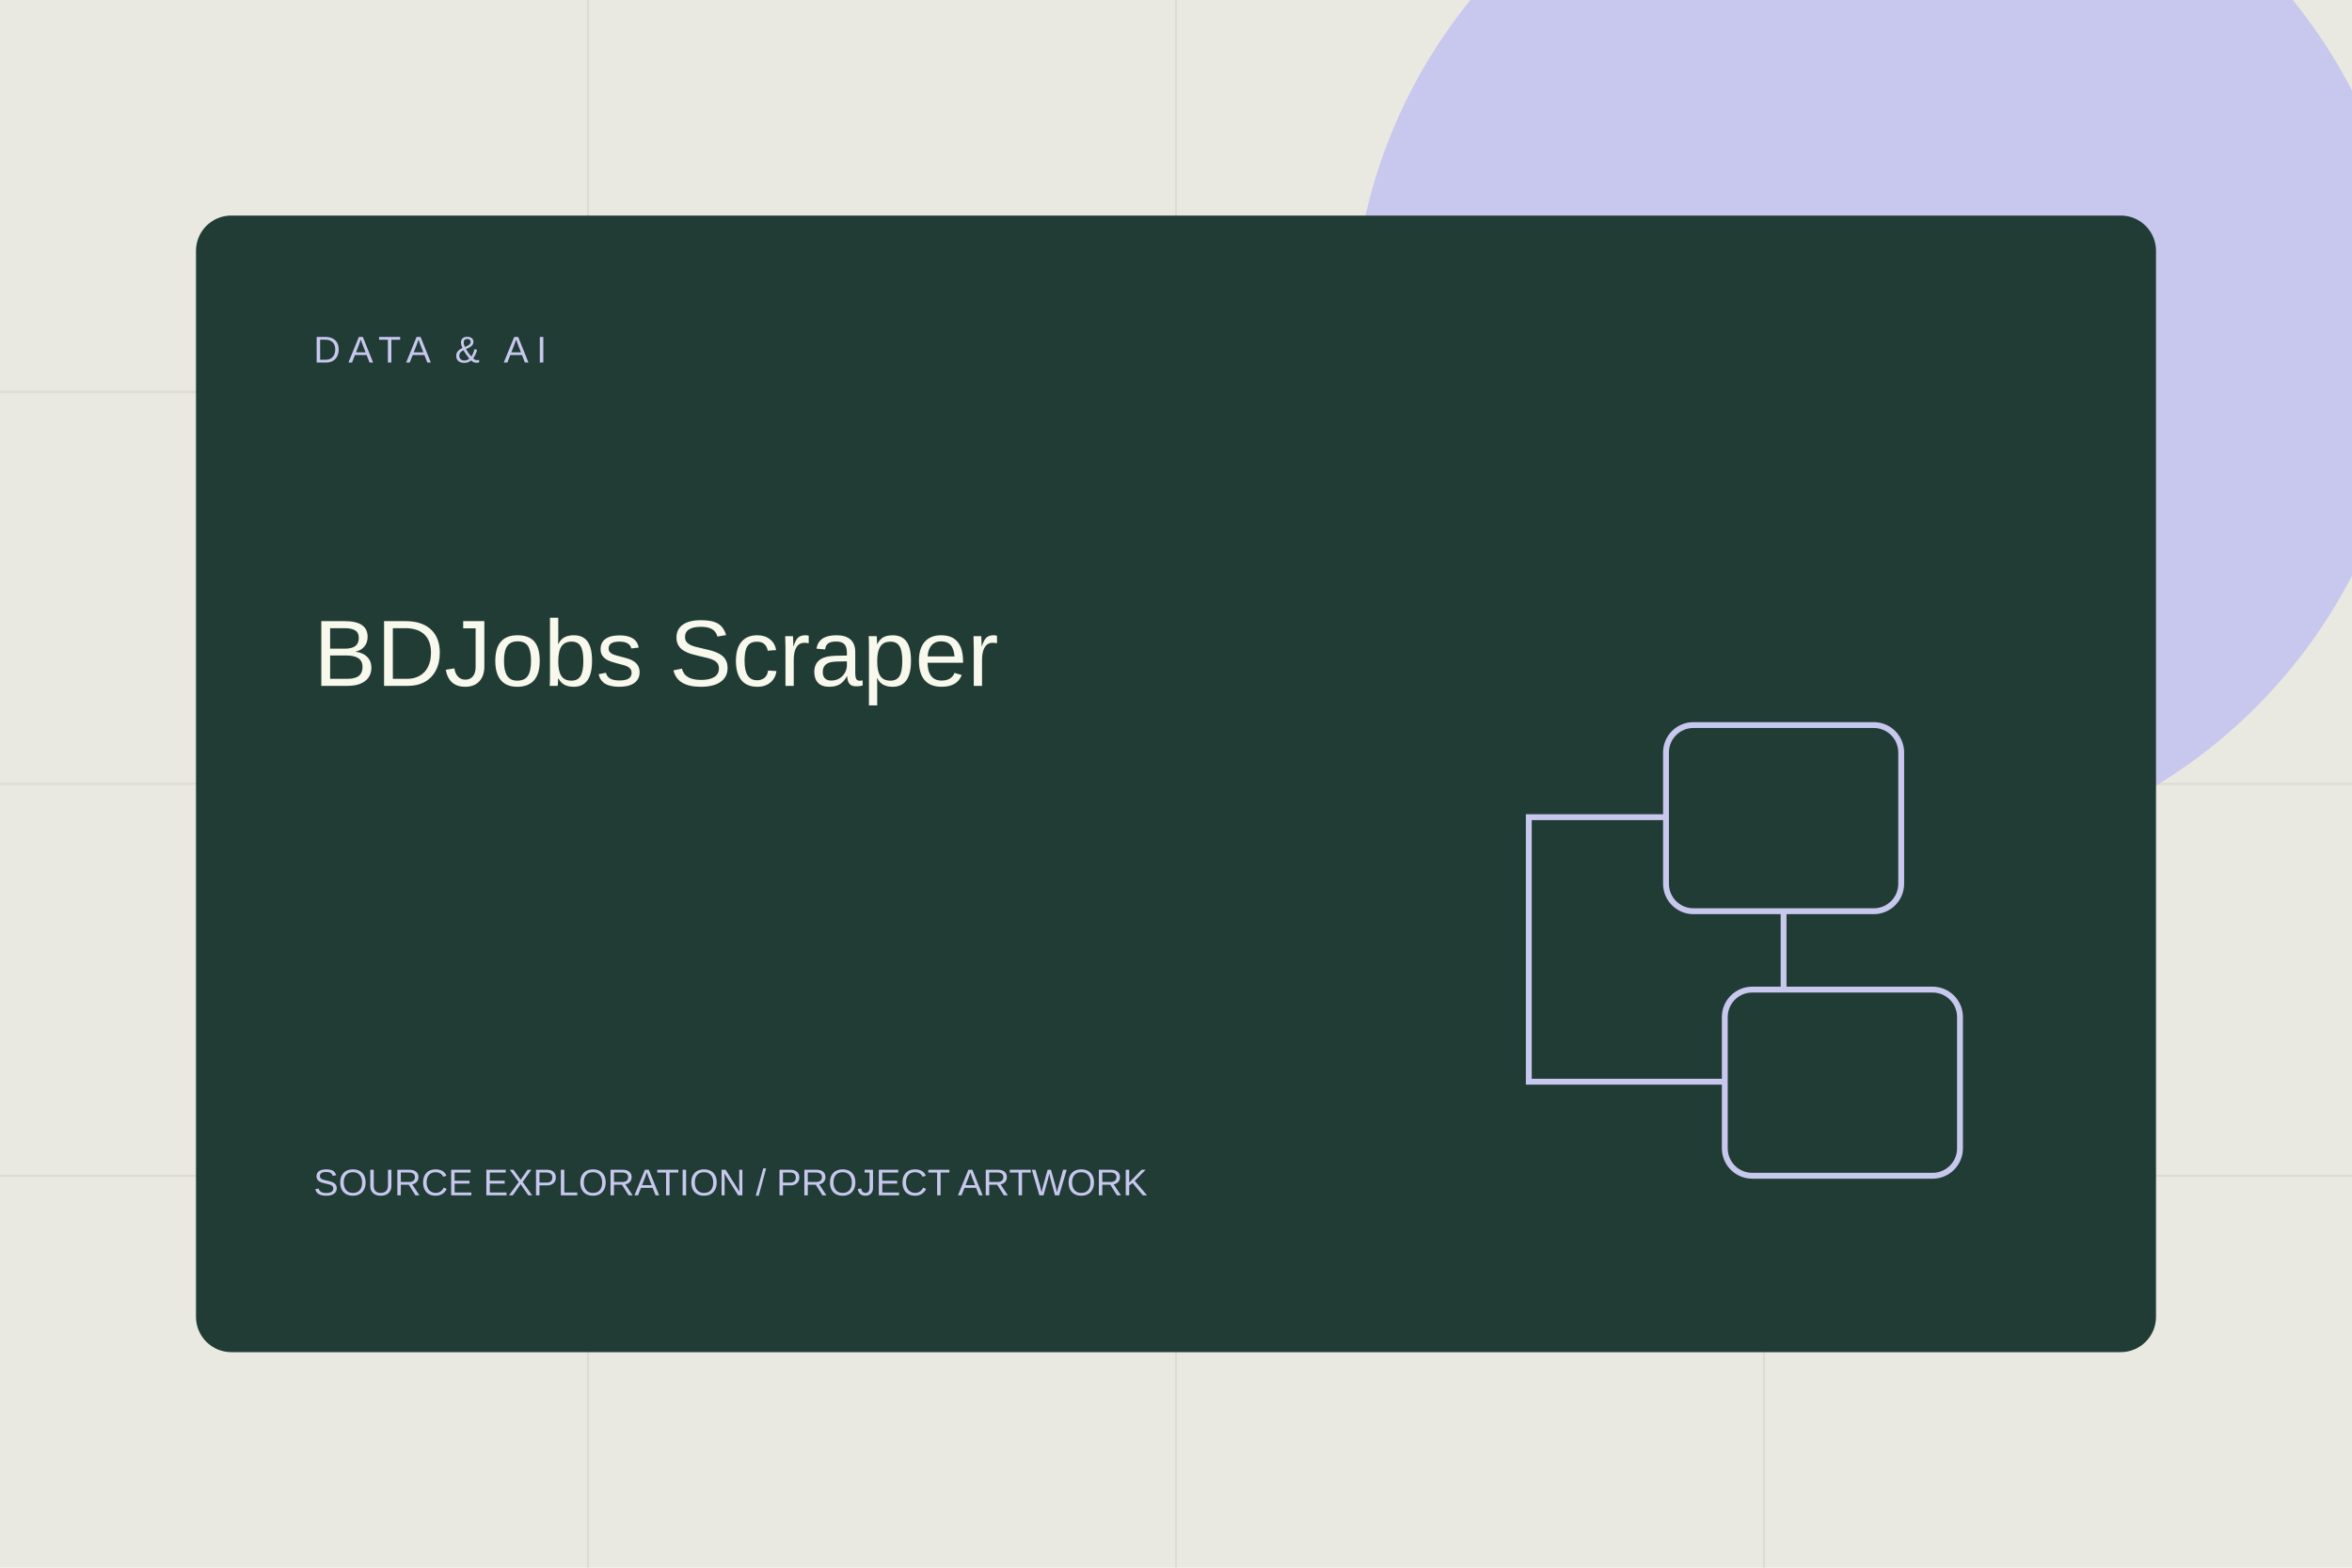
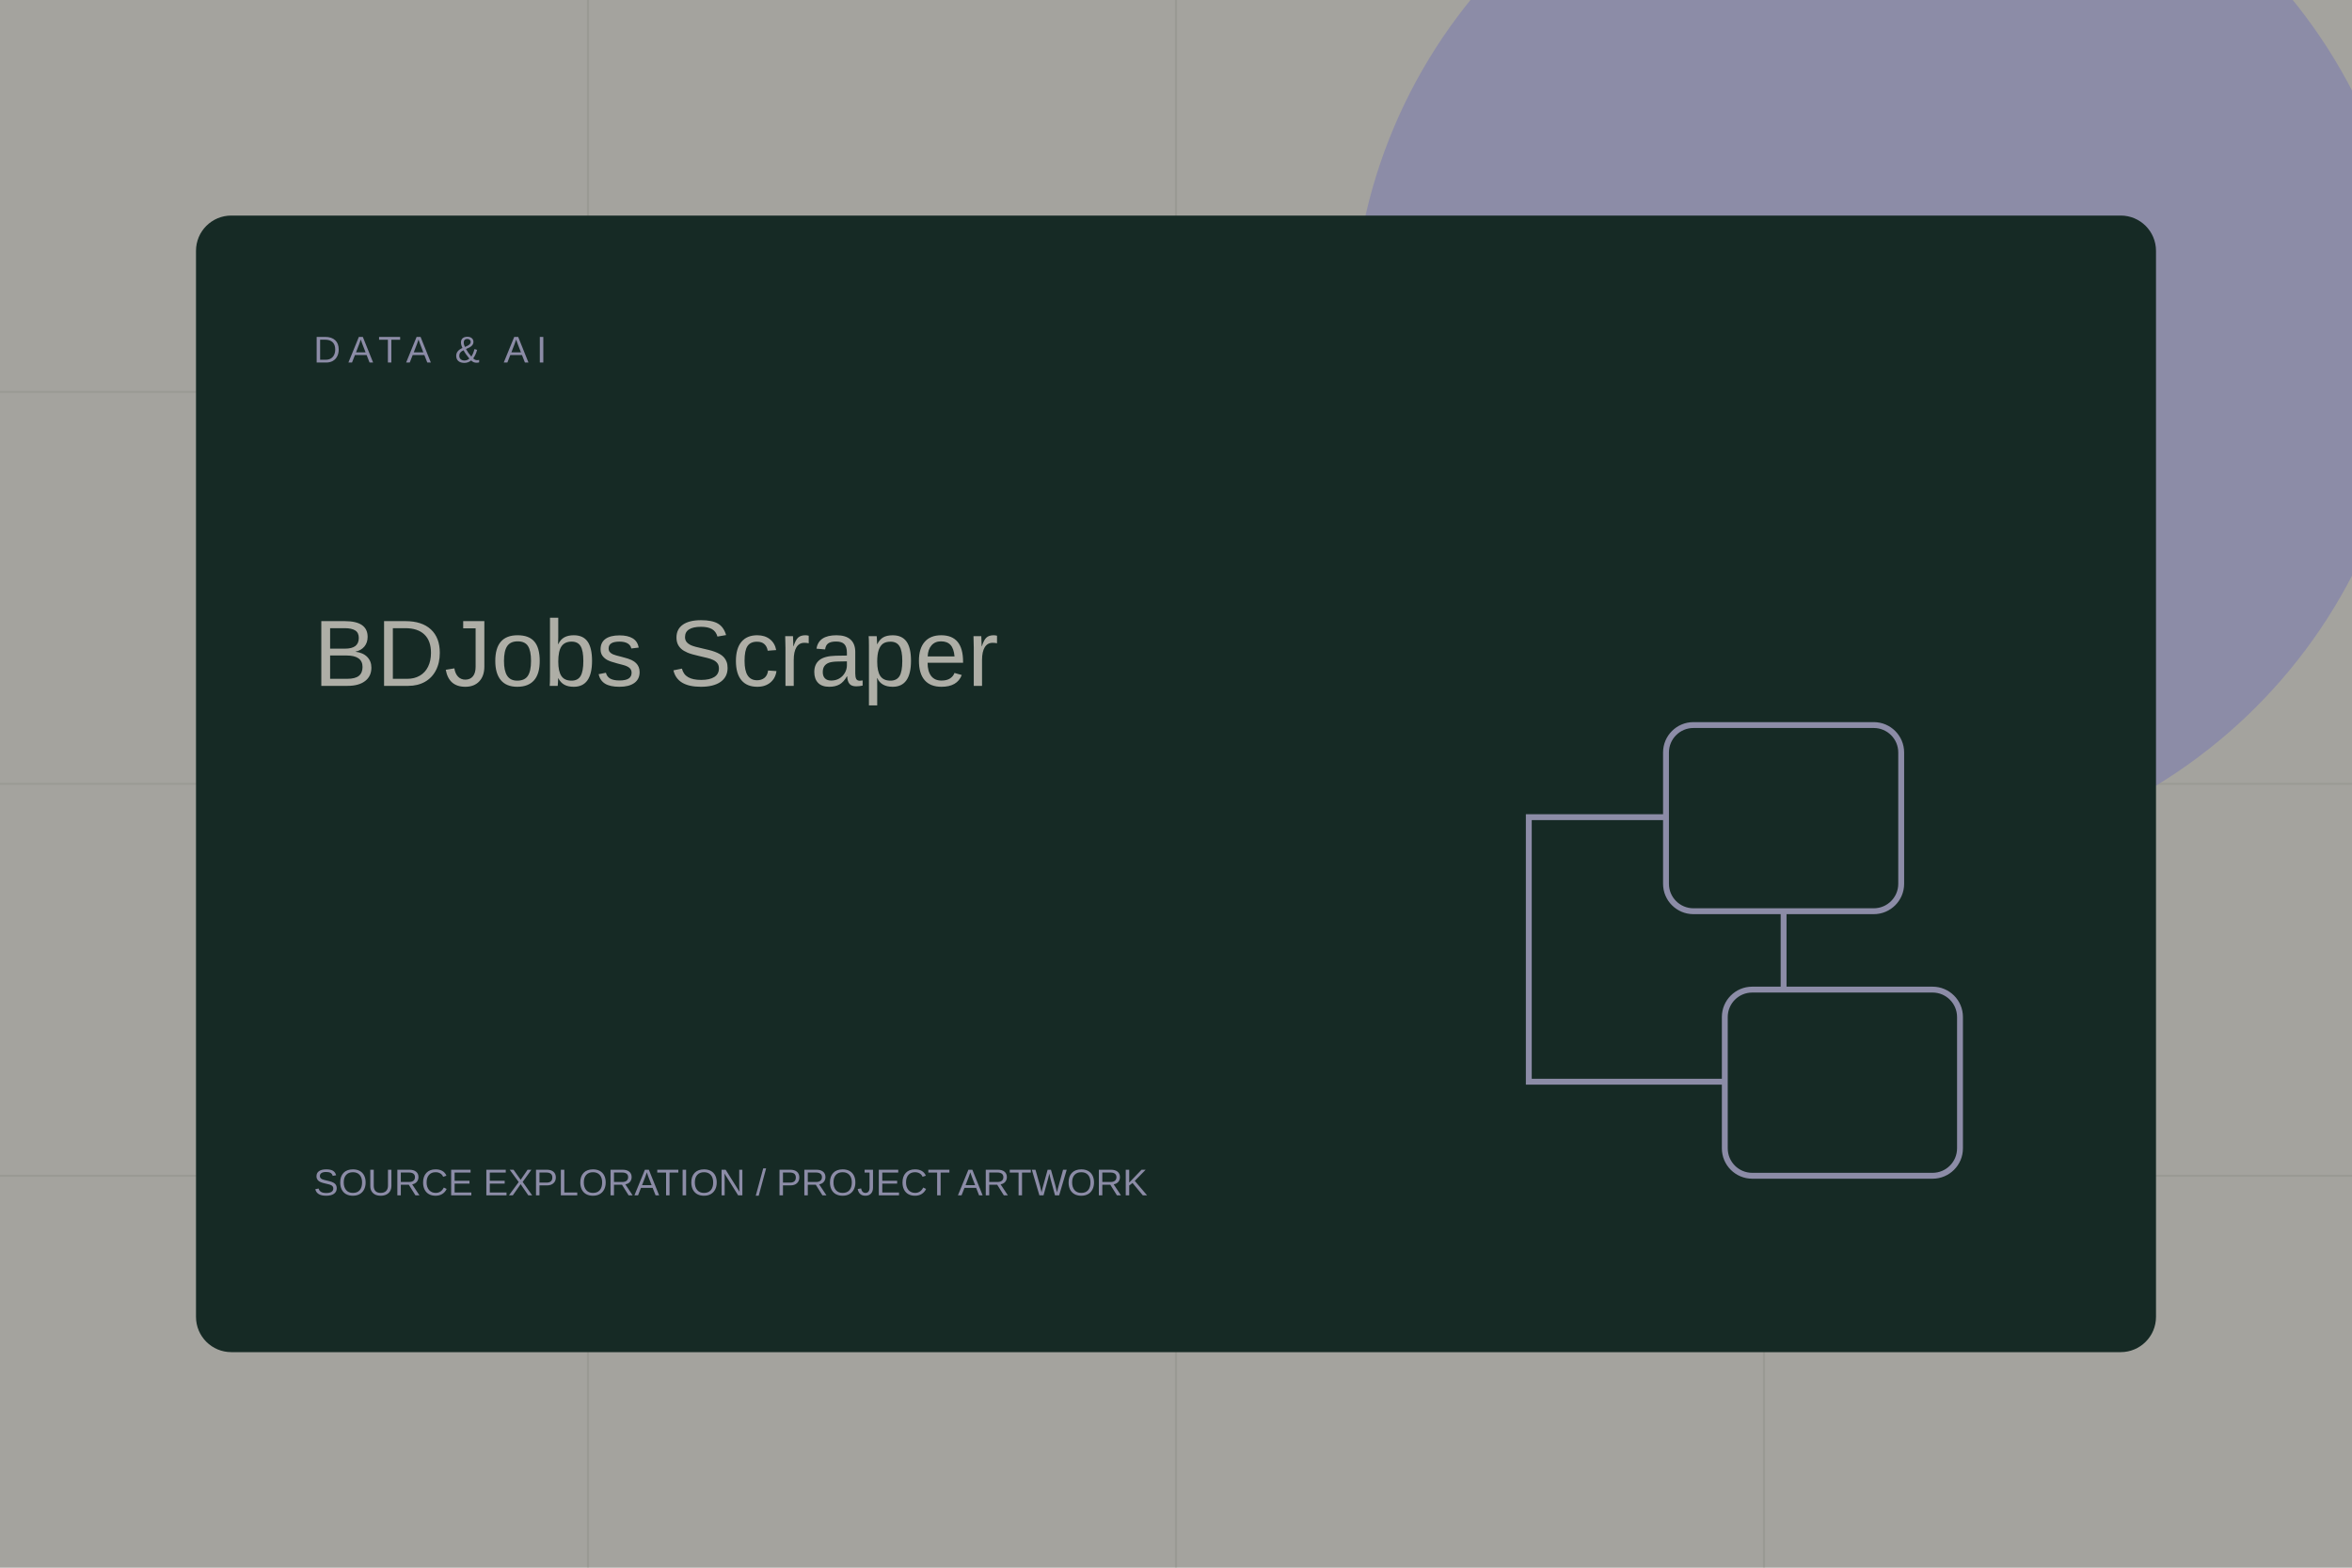
<svg xmlns="http://www.w3.org/2000/svg" width="1200" height="800" viewBox="0 0 1200 800">
  <rect width="1200" height="800" fill="#e9e8e1" />
  <path d="M0 200H1200M0 400H1200M0 600H1200M300 0V800M600 0V800M900 0V800" stroke="#dcdcd3" />
  <circle cx="960" cy="170" r="270" fill="#c8c7ee" />
  <rect x="100" y="110" width="1000" height="580" rx="18" fill="#203c35" />
  <g fill="none" stroke="#c8c7ee" stroke-width="3">
    <rect x="850" y="370" width="120" height="95" rx="14" />
    <rect x="880" y="505" width="120" height="95" rx="14" />
    <path d="M910 465v40M850 417H780v135h100" />
  </g>
  <g font-family="Arial,sans-serif">
    <text x="160" y="185" fill="#c8c7ee" font-size="19" letter-spacing="4">DATA &amp; AI</text>
    <text x="160" y="350" fill="#f8f8ed" font-size="48">BDJobs Scraper</text>
    <text x="160" y="425" fill="#f8f8ed" font-size="45" />
    <text x="160" y="610" fill="#c8c7ee" font-size="19">SOURCE EXPLORATION / PROJECT ARTWORK</text>
  </g>
+   <rect width="100%" height="100%" fill="#000" fill-opacity="0.3" />
</svg>
